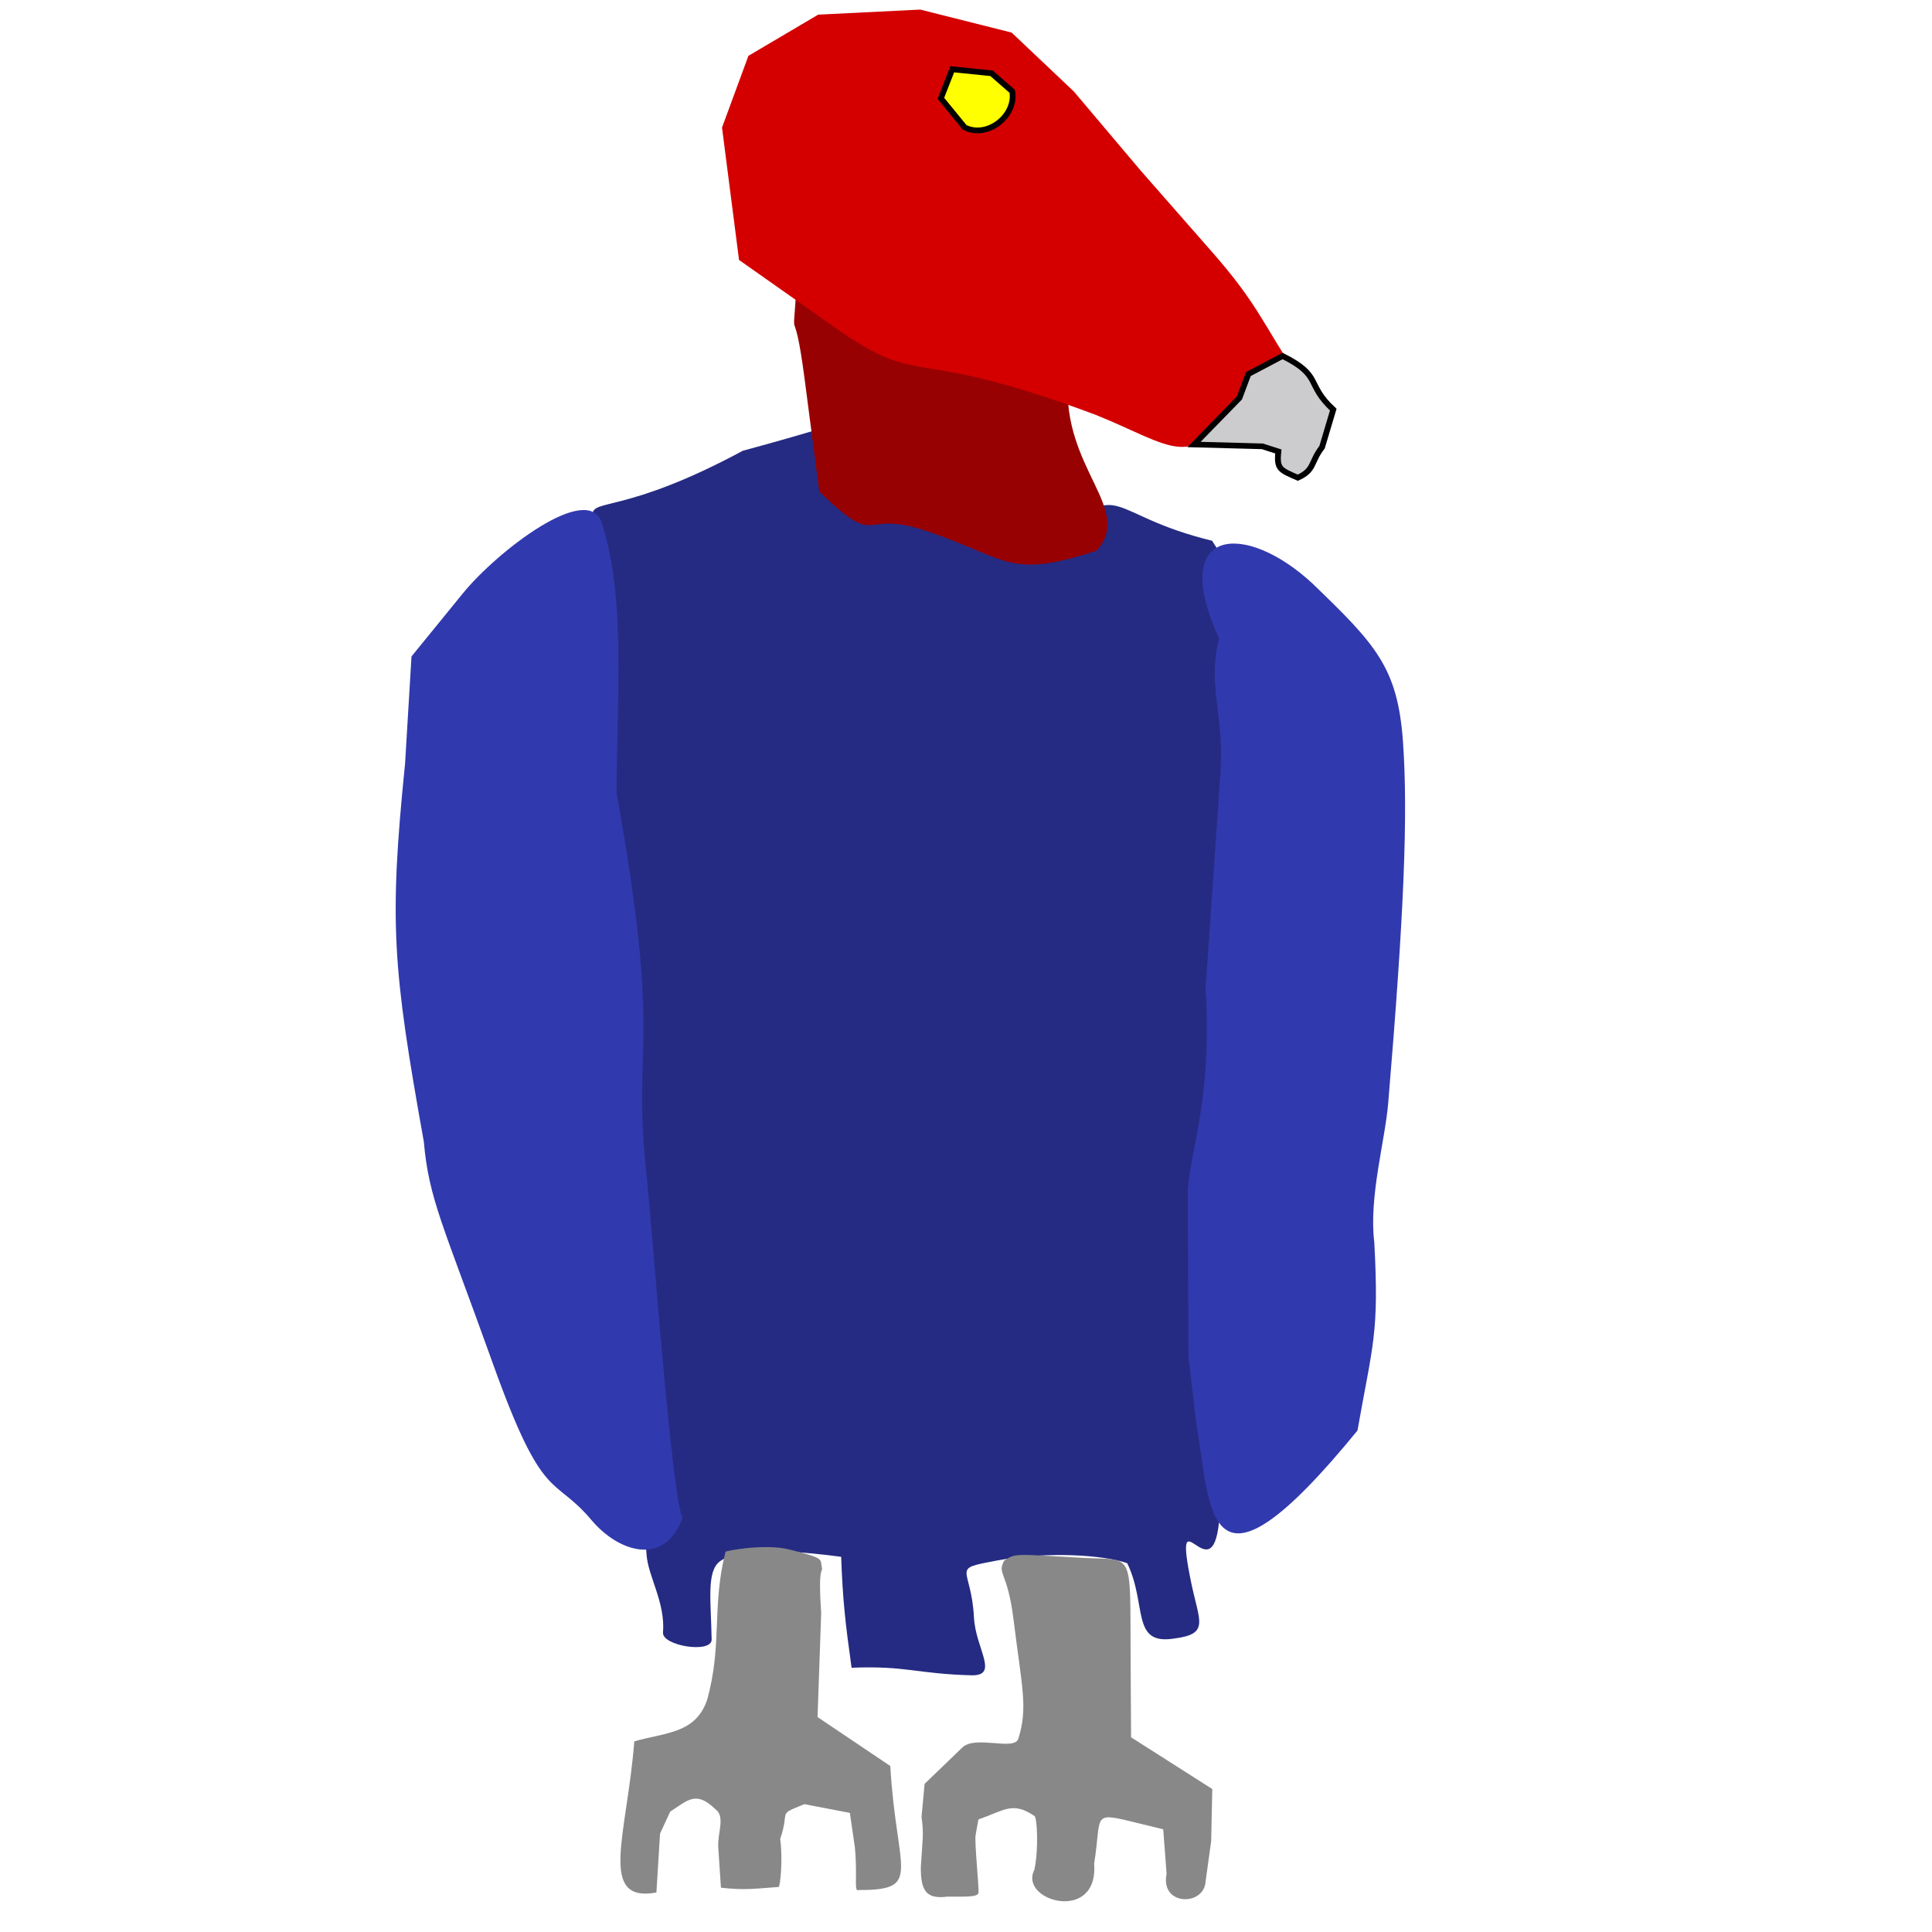
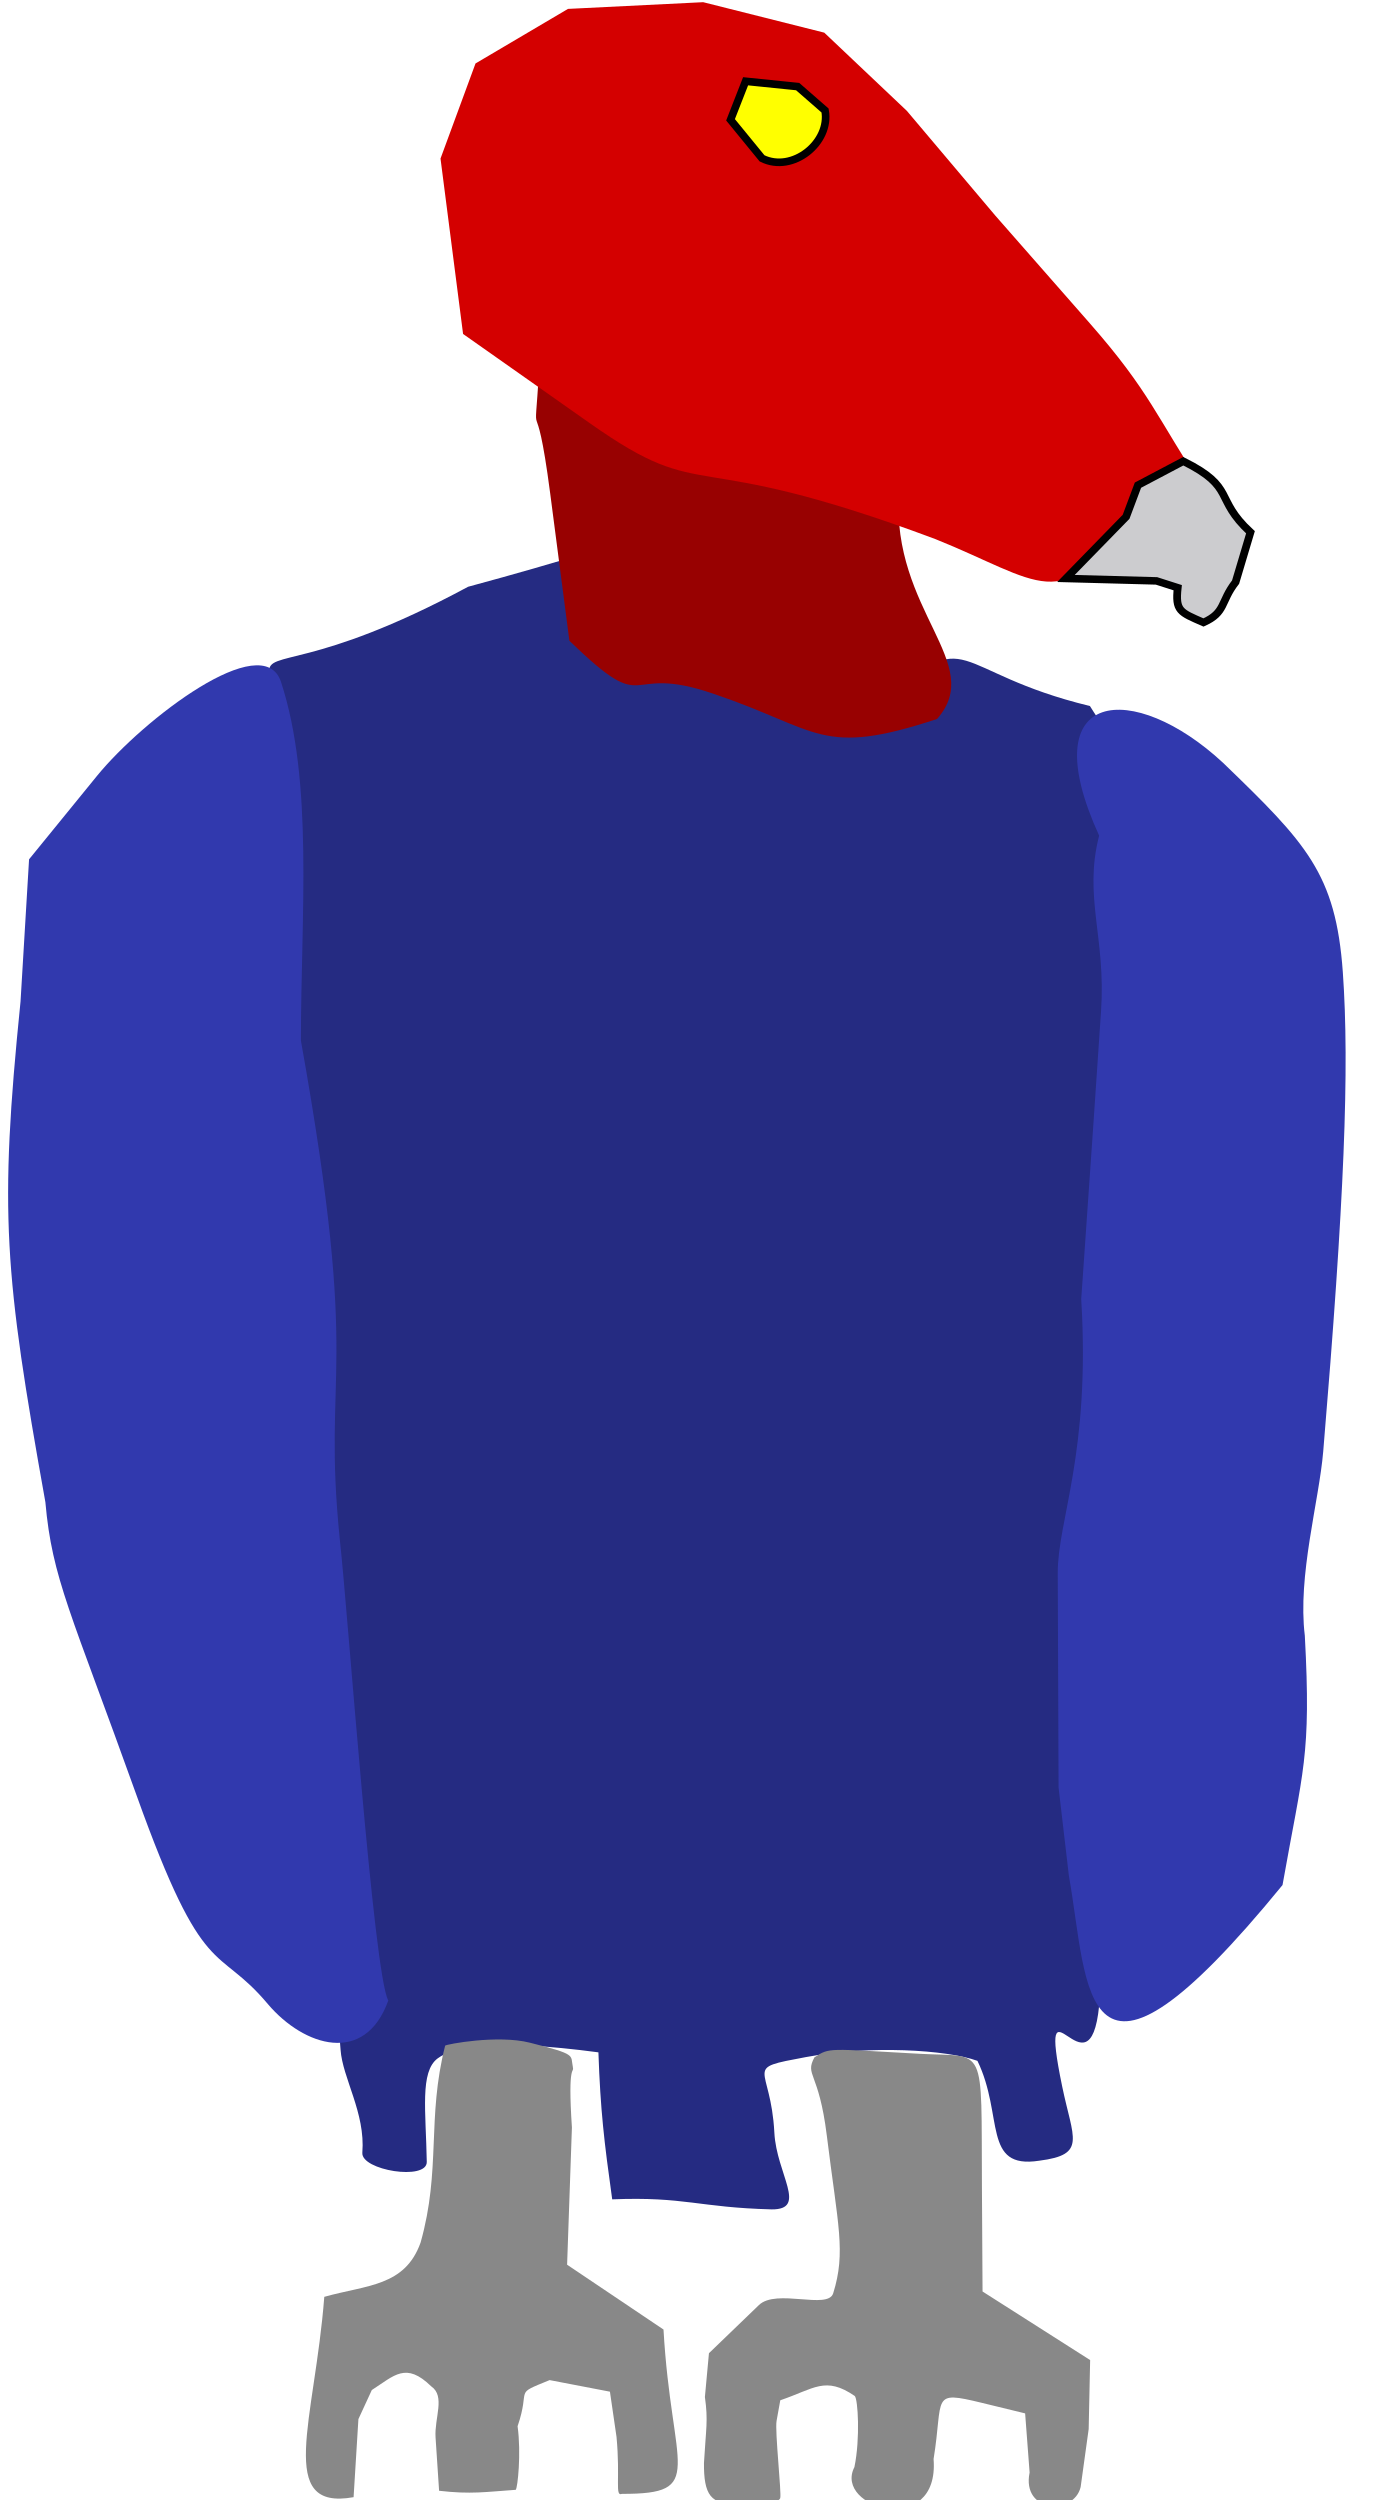
- <svg xmlns="http://www.w3.org/2000/svg" width="512" height="512" id="svg2" version="1.1">
+ <svg xmlns="http://www.w3.org/2000/svg" width="280" height="500" id="svg2" version="1.1">
  <defs id="defs4" />
-   <g id="layer1" transform="translate(0,-540.3622)">
-     <path style="fill:#252b82;stroke:none" d="m 298.724,954.629 c -6.199,-2.227 -21.381,-3.161 -34.307,-0.749 -12.934,2.413 -7.022,1.349 -6.306,15.127 0.43,8.273 6.748,15.388 -0.534,15.332 -14.682,-0.382 -17.312,-2.587 -31.899,-2.008 -1.622,-11.627 -2.35,-17.75 -2.758,-29.4 -21.031,-2.793 -28.95,-1.165 -32.144,1.206 -3.598,2.671 -2.357,10.576 -2.183,20.704 0.066,3.813 -13.176,1.693 -12.888,-1.844 0.648,-7.955 -3.973,-14.905 -4.357,-20.624 -1.56,-23.222 -2.61,11.767 -10.73,-21.465 -4.855,-19.872 4.193,-29.014 1.767,-70.138 -1.502,-25.47 -7.875,-61.424 -7.871,-80.801 0.005,-24.57 -1.4,-40.822 -3.247,-60.334 -1.433,-15.133 6,-40.245 5.811,-42.773 -0.333,-4.44 8.504,-0.205 39.781,-17.048 78.285,-21.174 20.811,-15.751 27.654,13.415 21.669,11.623 18.766,-0.98 27.551,9.201 14.496,2.426 9.397,2.283 28.047,0.792 17.032,-16.704 12.928,-6.391 41.114,0.447 4.226,6.89 12.049,15.916 12.011,27.572 -1.91,11.375 9.009,19.611 4.435,39.897 l -14.156,33.839 -0.559,63.383 2.686,68.866 -2.575,26.354 c -1.902,19.464 -12.486,-8.566 -7.398,16.151 2.164,10.512 4.989,13.653 -4.59,14.873 -11.41,1.771 -7.034,-9.018 -12.353,-19.975 z" id="path3821" />
-     <path style="fill:#3139ae;stroke:none" d="m 156.838,943.308 c -10.308,-12.295 -12.712,-3.89 -26.24,-41.644 -13.202,-36.845 -16.93,-43.451 -18.284,-58.772 -8.226,-45.944 -9.26,-57.745 -4.968,-100.139 l 1.705,-28.428 13.599,-16.7 c 9.241,-11.323 33.147,-29.595 36.775,-18.819 6.571,20.048 3.997,46.597 3.995,71.786 12.175,68.088 4.168,64.393 7.799,99.967 1.614,14.513 6.738,86.787 9.675,92.008 -4.666,13.028 -16.851,9.209 -24.055,0.741 z" id="path3817" />
-     <path style="fill:#3139ae;stroke:none" d="m 317.016,917.622 -2.065,-17.654 -0.163,-42.857 c -0.04,-10.595 6.575,-23.896 4.696,-54.821 l 2.385,-34.312 1.582,-23.332 c 0.996,-14.68 -3.542,-22.818 -0.384,-35.051 -13.653,-29.905 7.073,-31.03 24.759,-14.592 16.676,16.096 22.565,22.155 23.975,41.881 1.371,19.322 0.292,45.722 -3.917,95.854 -0.839,9.991 -5.16,24.899 -3.682,36.853 1.304,24.233 -0.377,26.784 -4.459,49.878 -40.76,49.893 -38.768,20.188 -42.728,-1.848 z" id="path3819" />
-     <path style="fill:#980101;stroke:none" d="m 245.948,681.221 c -18.578,-6.387 -12.347,5.361 -28.832,-10.604 l -3.838,-29.455 c -3.085,-23.677 -3.372,-6.548 -2.191,-24.937 0.203,-3.158 14.087,4.783 21.986,6.443 19.566,4.112 6.777,2.657 26.193,9.788 17.309,6.358 13.401,5.93 23.734,8.606 -1.478,23.693 17.49,34.095 7.64,45.197 -23.368,7.706 -23.382,2.171 -44.692,-5.038 z" id="path3823" />
+   <g id="layer1" transform="translate(0,-552.3622)">
+     <path style="fill:#252b82;stroke:none" d="m 195.486,964.529 c -6.199,-2.227 -21.381,-3.161 -34.307,-0.749 -12.934,2.413 -7.022,1.349 -6.306,15.127 0.43,8.273 6.748,15.388 -0.534,15.332 -14.682,-0.382 -17.312,-2.587 -31.899,-2.008 -1.622,-11.627 -2.35,-17.75 -2.758,-29.4 -21.031,-2.793 -28.95,-1.165 -32.144,1.206 -3.598,2.671 -2.357,10.576 -2.183,20.704 0.066,3.813 -13.176,1.693 -12.888,-1.844 0.648,-7.955 -3.973,-14.905 -4.357,-20.624 -1.56,-23.222 -2.61,11.767 -10.73,-21.465 -4.855,-19.872 4.193,-29.014 1.767,-70.138 -1.502,-25.47 -7.875,-61.424 -7.871,-80.801 0.005,-24.57 -1.4,-40.822 -3.247,-60.334 -1.433,-15.133 6,-40.245 5.811,-42.773 -0.333,-4.44 8.504,-0.205 39.781,-17.048 78.285,-21.174 20.811,-15.751 27.654,13.415 21.669,11.623 18.766,-0.98 27.551,9.201 14.496,2.426 9.397,2.283 28.047,0.792 17.032,-16.704 12.928,-6.391 41.114,0.447 4.226,6.89 12.049,15.916 12.011,27.572 -1.91,11.375 9.009,19.611 4.435,39.897 l -14.156,33.839 -0.559,63.383 2.686,68.866 -2.575,26.354 c -1.902,19.464 -12.486,-8.566 -7.398,16.151 2.164,10.512 4.989,13.653 -4.59,14.873 -11.41,1.771 -7.034,-9.018 -12.353,-19.975 z" id="path3821" />
+     <path style="fill:#3139ae;stroke:none" d="m 53.6,953.207 c -10.308,-12.295 -12.712,-3.89 -26.24,-41.644 C 14.158,874.718 10.43,868.111 9.076,852.791 0.851,806.847 -0.184,795.047 4.108,752.653 l 1.705,-28.428 13.599,-16.7 c 9.241,-11.323 33.147,-29.595 36.775,-18.819 6.571,20.048 3.997,46.597 3.995,71.786 12.175,68.088 4.168,64.393 7.799,99.967 1.614,14.513 6.738,86.787 9.675,92.008 -4.666,13.028 -16.851,9.209 -24.055,0.741 z" id="path3817" />
+     <path style="fill:#3139ae;stroke:none" d="m 213.778,927.522 -2.065,-17.654 -0.163,-42.857 c -0.04,-10.595 6.575,-23.896 4.696,-54.821 l 2.385,-34.312 1.582,-23.332 c 0.996,-14.68 -3.542,-22.818 -0.384,-35.051 -13.653,-29.905 7.073,-31.03 24.759,-14.592 16.676,16.096 22.565,22.155 23.975,41.881 1.371,19.322 0.292,45.722 -3.917,95.854 -0.839,9.991 -5.16,24.899 -3.682,36.853 1.304,24.233 -0.377,26.784 -4.459,49.878 -40.76,49.893 -38.768,20.188 -42.728,-1.848 z" id="path3819" />
+     <path style="fill:#980101;stroke:none" d="m 142.71,691.121 c -18.578,-6.387 -12.347,5.361 -28.832,-10.604 l -3.838,-29.455 c -3.085,-23.677 -3.372,-6.548 -2.191,-24.937 0.203,-3.158 14.087,4.783 21.986,6.443 19.566,4.112 6.777,2.657 26.193,9.788 17.309,6.358 13.401,5.93 23.734,8.606 -1.478,23.693 17.49,34.095 7.64,45.197 -23.368,7.706 -23.382,2.171 -44.692,-5.038 z" id="path3823" />
    <path style="fill:#ffff33;stroke:#000000;stroke-width:1.354;stroke-opacity:1" d="" id="path3829" />
-     <path style="fill:#888888;stroke:none" d="m 226.541,1029.839 -1.316,-9.04 -12.061,-2.316 c -7.433,3.045 -3.686,1.279 -6.409,9.23 0.755,5.45 0.005,12.337 -0.371,12.713 -6.067,0.415 -8.941,0.934 -15.327,0.192 l -0.707,-10.659 c -0.259,-3.909 2.009,-8.242 -0.861,-10.223 -5.084,-4.946 -7.344,-2.189 -11.889,0.736 l -2.679,5.81 -0.966,15.617 c -15.653,2.812 -7.771,-15.278 -5.86,-40.069 8.499,-2.39 16.122,-2.062 19.257,-10.842 4.13,-14.616 1.223,-24.864 4.917,-39.398 0.284,-0.284 10.469,-2.211 16.901,-0.598 9.579,2.403 8.122,2.448 8.63,4.804 0.341,1.582 -1.071,-1.3 -0.179,12.167 l -0.962,27.442 19.28,12.965 c 1.599,28.132 8.762,32.889 -8.316,32.868 -1.462,0.59 -0.294,-3.002 -1.082,-11.399 z" id="path3831" />
-     <path style="fill:#888888;stroke:none" d="m 309.159,1036.959 -0.895,-11.82 -8.654,-2.107 c -10.344,-2.519 -7.633,-1.222 -9.655,11.231 1.242,15.908 -20.111,9.902 -15.833,1.613 1.188,-5.742 0.697,-13.615 0.068,-14.215 -5.902,-4.047 -8.096,-1.449 -14.896,0.857 l -0.742,4.127 c -0.363,2.023 1.026,14.514 0.729,15.445 -0.34,1.066 -3.783,0.899 -8.183,0.899 -5.835,0.762 -7.11,-1.774 -7.067,-7.92 0.413,-7.124 0.856,-8.413 0.187,-13.206 l 0.81,-8.759 9.994,-9.629 c 3.482,-3.355 13.81,0.994 14.854,-2.353 2.581,-8.281 0.947,-13.512 -1.278,-31.56 -1.594,-12.936 -4.439,-11.927 -2.476,-15.626 3.131,-2.021 2.519,-1.719 21.117,-0.711 13.449,0.728 12.214,-2.414 12.386,26.722 l 0.122,20.816 21.521,13.715 -0.295,13.796 -1.605,11.588 c -1.35,5.705 -11.87,5.227 -10.208,-2.901 z" id="path3833" />
-     <g id="g2992" transform="matrix(1.547022,-0.09202121,0.09486071,1.500715,-198.2239,-327.0161)">
+     <path style="fill:#888888;stroke:none" d="m 123.303,1039.738 -1.316,-9.04 -12.061,-2.316 c -7.433,3.045 -3.686,1.279 -6.409,9.23 0.755,5.45 0.005,12.337 -0.371,12.713 -6.067,0.415 -8.941,0.934 -15.327,0.192 l -0.707,-10.659 c -0.259,-3.909 2.009,-8.242 -0.861,-10.223 -5.084,-4.946 -7.344,-2.189 -11.889,0.736 l -2.679,5.81 -0.966,15.617 c -15.653,2.812 -7.771,-15.278 -5.86,-40.069 8.499,-2.39 16.122,-2.062 19.257,-10.842 4.13,-14.616 1.223,-24.864 4.917,-39.398 0.284,-0.284 10.469,-2.211 16.901,-0.598 9.579,2.403 8.122,2.448 8.63,4.804 0.341,1.582 -1.071,-1.3 -0.179,12.167 l -0.962,27.442 19.28,12.965 c 1.599,28.132 8.762,32.889 -8.316,32.868 -1.462,0.59 -0.294,-3.002 -1.082,-11.399 z" id="path3831" />
+     <path style="fill:#888888;stroke:none" d="m 205.921,1046.859 -0.895,-11.82 -8.654,-2.107 c -10.344,-2.519 -7.633,-1.222 -9.655,11.231 1.242,15.908 -20.111,9.902 -15.833,1.613 1.188,-5.742 0.697,-13.615 0.068,-14.215 -5.902,-4.047 -8.096,-1.449 -14.896,0.857 l -0.742,4.127 c -0.363,2.023 1.026,14.514 0.729,15.445 -0.34,1.066 -3.783,0.899 -8.183,0.899 -5.835,0.762 -7.11,-1.774 -7.067,-7.92 0.413,-7.124 0.856,-8.413 0.187,-13.206 l 0.81,-8.759 9.994,-9.629 c 3.482,-3.355 13.81,0.994 14.854,-2.353 2.581,-8.281 0.947,-13.512 -1.278,-31.56 -1.594,-12.936 -4.439,-11.927 -2.476,-15.626 3.131,-2.021 2.519,-1.719 21.117,-0.711 13.449,0.728 12.214,-2.414 12.386,26.722 l 0.122,20.816 21.521,13.715 -0.295,13.796 -1.605,11.588 c -1.35,5.705 -11.87,5.227 -10.208,-2.901 z" id="path3833" />
+     <g id="g2992" transform="matrix(1.547022,-0.09202121,0.09486071,1.500715,-301.4615,-317.1166)">
      <path id="path3825" d="m 274.839,668.078 c -31.865,-14.591 -28.869,-6.005 -43.561,-18.109 l -15.612,-12.862 -0.739,-11.733 -0.739,-11.733 5.282,-12.349 12.353,-6.515 17.468,0.177 15.346,5 9.999,11.033 10.554,14.623 11.278,15.025 c 7.18,9.565 7.814,12.927 13.444,23.112 0.955,4.543 -8.088,-1.268 -10.682,2.581 -8.264,13.402 -11.482,8.038 -24.393,1.75 z" style="fill:#d40000;stroke:none" />
      <path id="path3001" d="m 307.393,659.691 c 6.634,3.936 3.594,5.145 8.071,9.964 l -2.321,6.5 c -2.139,2.506 -1.485,3.946 -4.464,5.107 -2.955,-1.55 -3.548,-1.748 -3.036,-4.821 l -2.679,-1.071 -11.643,-1.036 8.25,-7.714 1.786,-4.107 z" style="fill:#cccccf;stroke:#000000;stroke-width:1px;stroke-linecap:butt;stroke-linejoin:miter;stroke-opacity:1" />
    </g>
-     <path style="fill:#ffff00;stroke:#000000;stroke-width:1.527px;stroke-linecap:butt;stroke-linejoin:miter;stroke-opacity:1" d="m 252.358,558.717 10.412,1.063 5.48,4.784 c 1.165,6.367 -6.484,12.614 -12.604,9.568 l -6.302,-7.708 z" id="path3005" />
+     <path style="fill:#ffff00;stroke:#000000;stroke-width:1.527px;stroke-linecap:butt;stroke-linejoin:miter;stroke-opacity:1" d="m 149.12,568.616 10.412,1.063 5.48,4.784 c 1.165,6.367 -6.484,12.614 -12.604,9.568 l -6.302,-7.708 z" id="path3005" />
  </g>
</svg>
